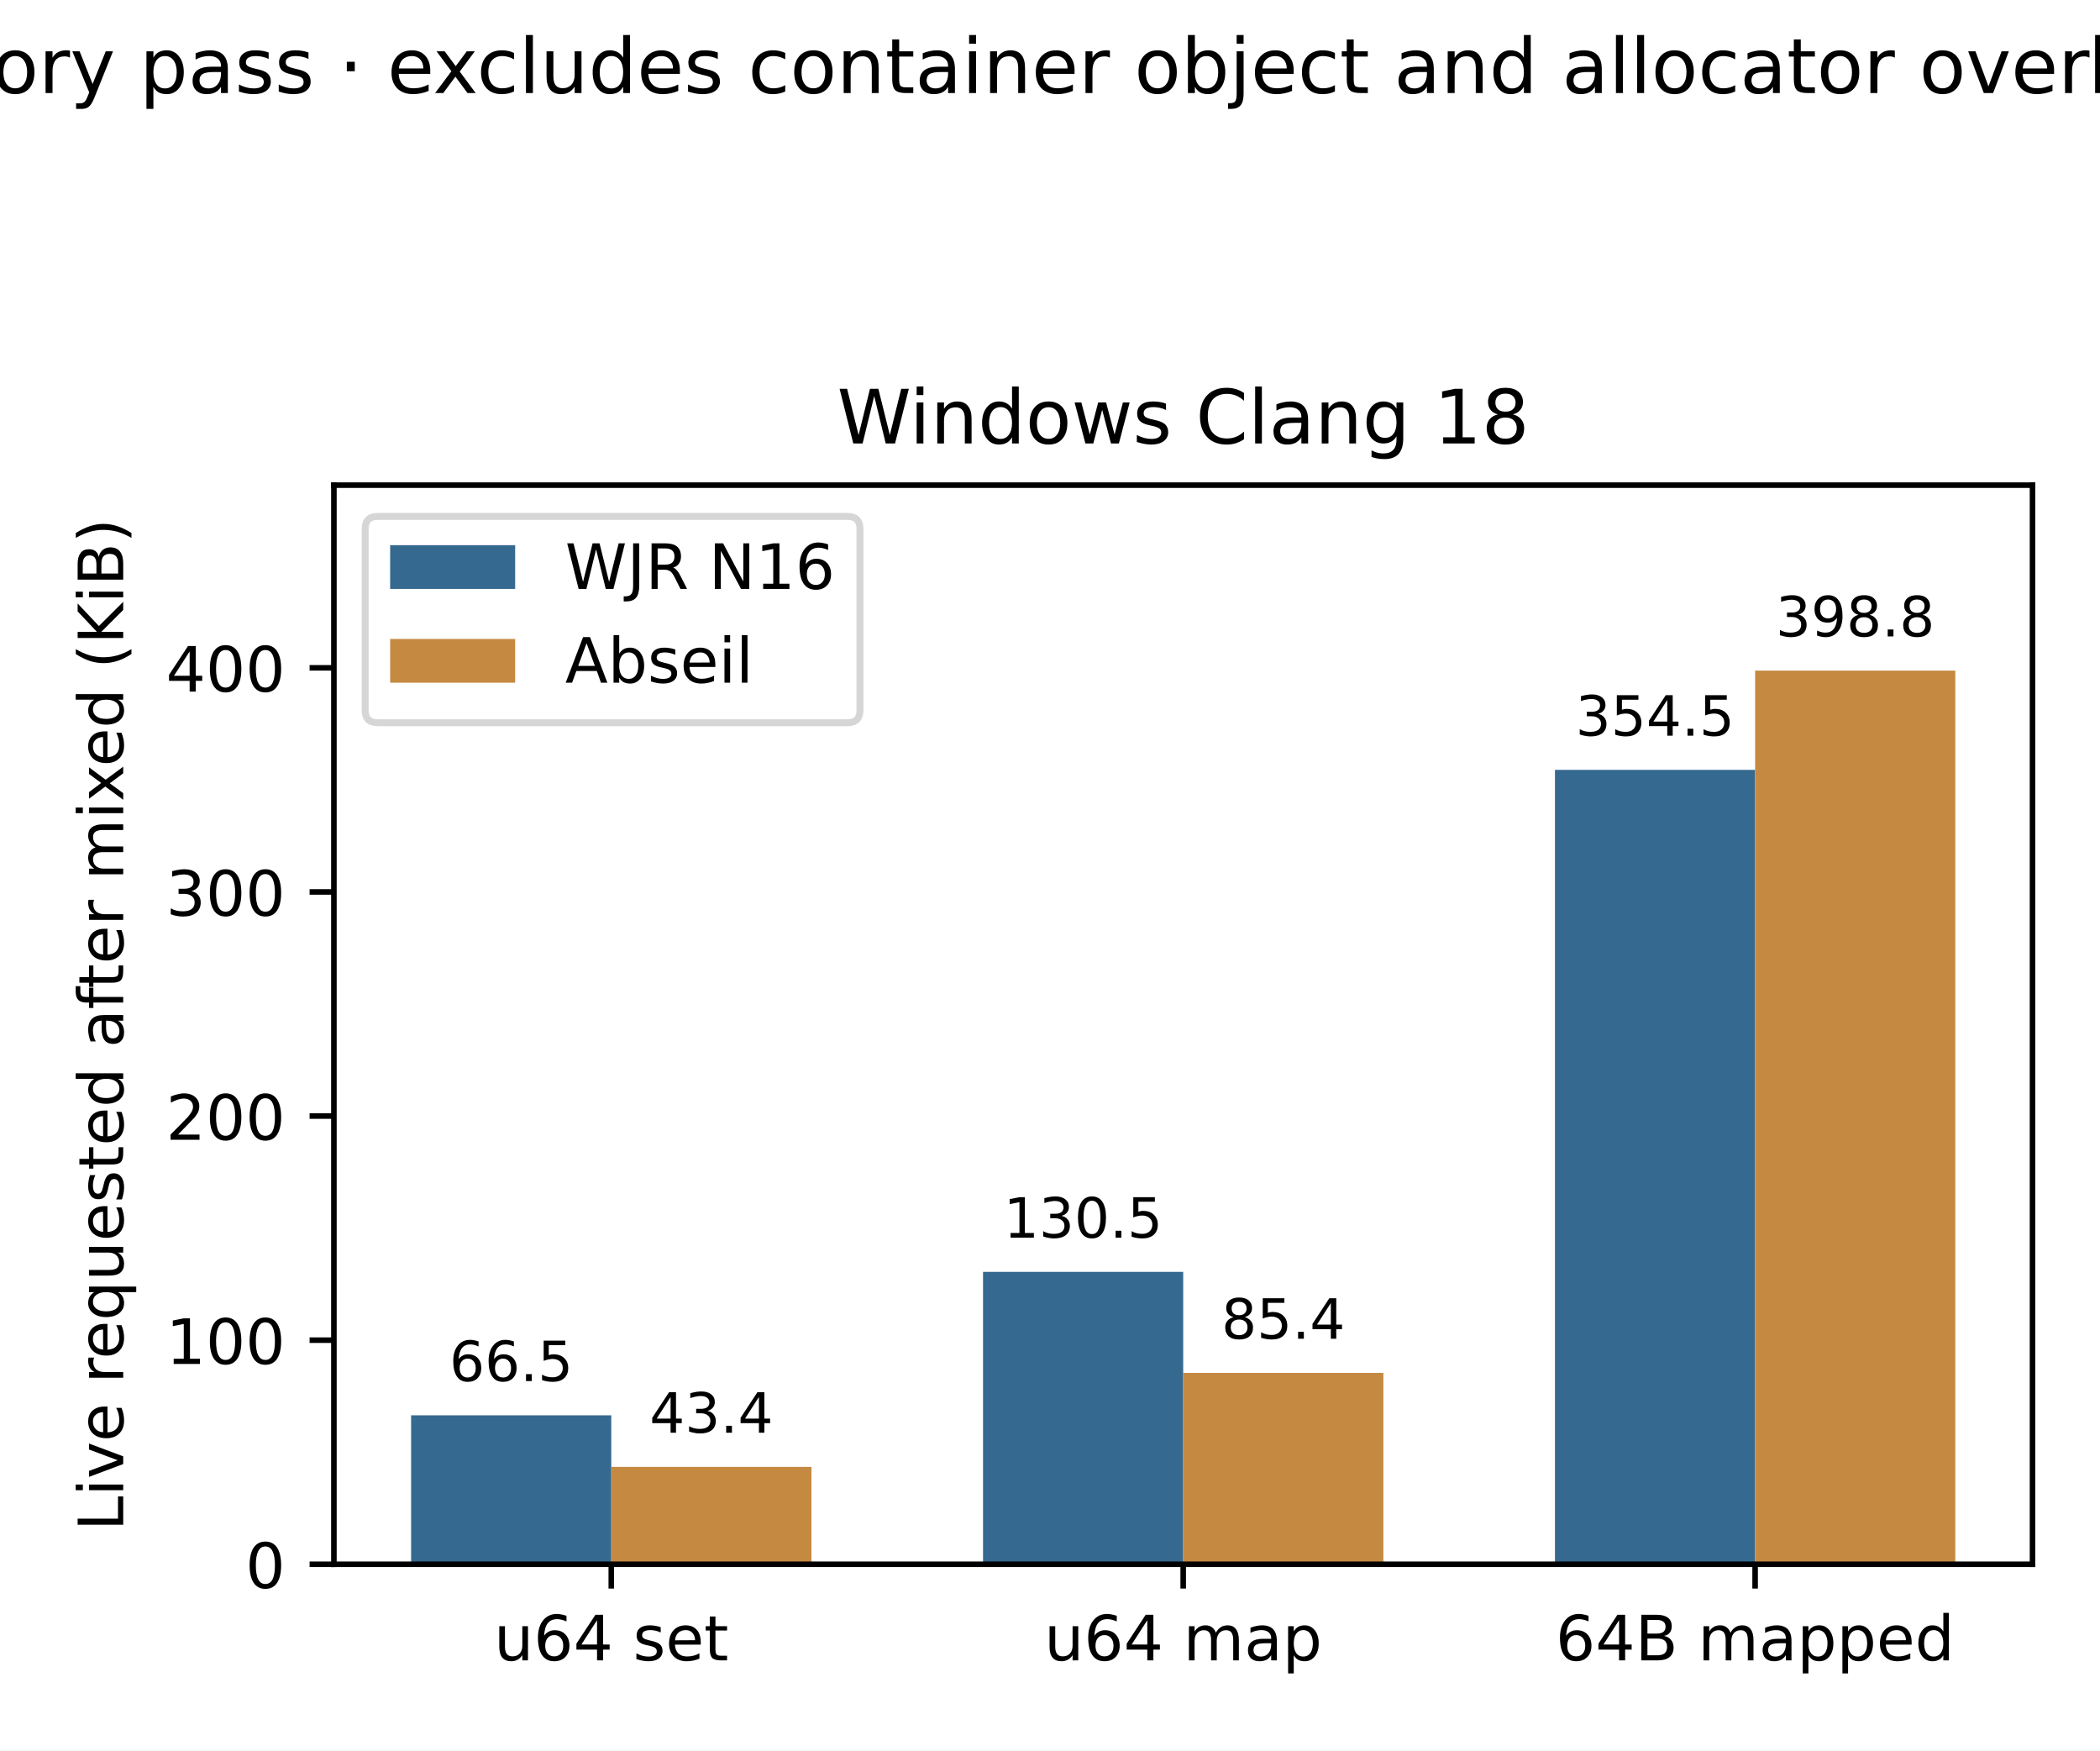
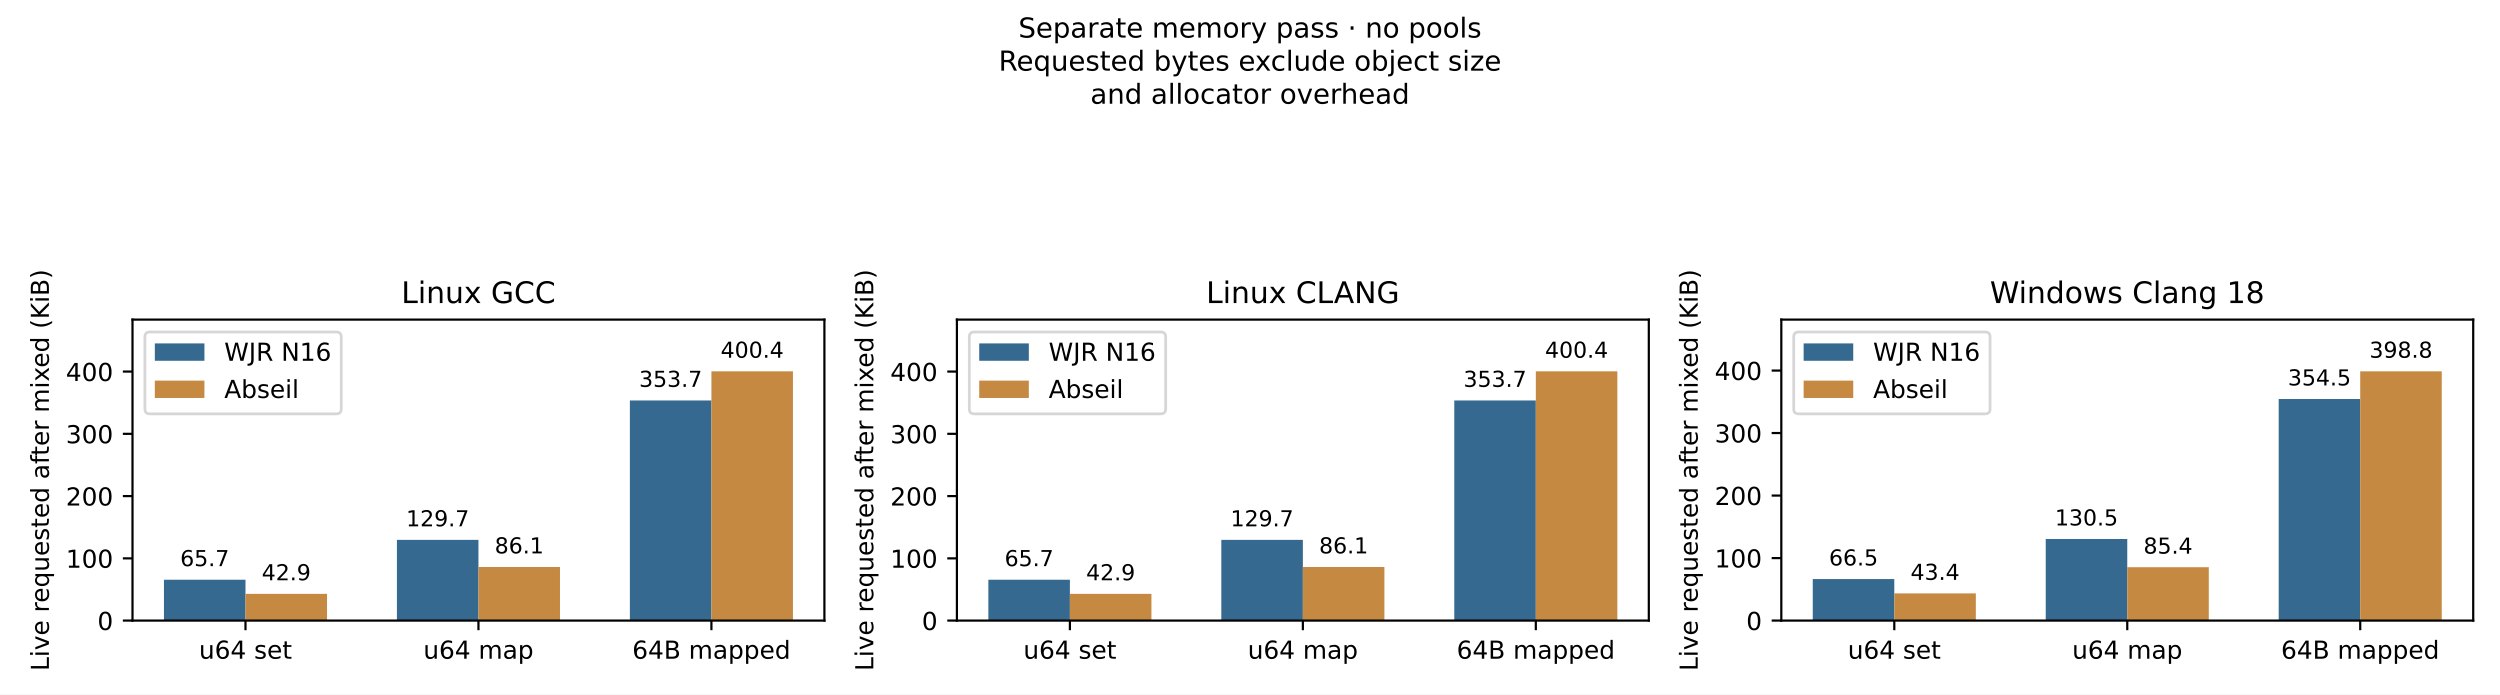
- <svg xmlns="http://www.w3.org/2000/svg" xmlns:xlink="http://www.w3.org/1999/xlink" width="302.4pt" height="252pt" viewBox="0 0 302.4 252" version="1.1">
+ <svg xmlns="http://www.w3.org/2000/svg" xmlns:xlink="http://www.w3.org/1999/xlink" width="907.2pt" height="252pt" viewBox="0 0 907.2 252" version="1.1">
  <defs>
    <style type="text/css">*{stroke-linejoin: round; stroke-linecap: butt}</style>
  </defs>
  <g id="figure_1">
    <g id="patch_1">
-       <path d="M 0 252 L 302.4 252 L 302.4 0 L 0 0 z " style="fill: #ffffff" />
+       <path d="M 0 252 L 907.2 252 L 907.2 0 L 0 0 z " style="fill: #ffffff" />
    </g>
    <g id="axes_1">
      <g id="patch_2">
-         <path d="M 48.082 225.198 L 292.68 225.198 L 292.68 69.845 L 48.082 69.845 z " style="fill: #ffffff" />
+         <path d="M 48.082 225.198 L 299.16 225.198 L 299.16 115.978 L 48.082 115.978 z " style="fill: #ffffff" />
      </g>
      <g id="patch_3">
-         <path d="M 59.2 225.198 L 88.025 225.198 L 88.025 203.752 L 59.2 203.752 z " clip-path="url(#p26838fee29)" style="fill: #35698f" />
+         <path d="M 59.495 225.198 L 89.083 225.198 L 89.083 210.367 L 59.495 210.367 z " clip-path="url(#pc8654b9bfb)" style="fill: #35698f" />
      </g>
      <g id="patch_4">
-         <path d="M 141.556 225.198 L 170.381 225.198 L 170.381 183.103 L 141.556 183.103 z " clip-path="url(#p26838fee29)" style="fill: #35698f" />
+         <path d="M 144.033 225.198 L 173.621 225.198 L 173.621 195.911 L 144.033 195.911 z " clip-path="url(#pc8654b9bfb)" style="fill: #35698f" />
      </g>
      <g id="patch_5">
-         <path d="M 223.913 225.198 L 252.737 225.198 L 252.737 110.831 L 223.913 110.831 z " clip-path="url(#p26838fee29)" style="fill: #35698f" />
+         <path d="M 228.571 225.198 L 258.159 225.198 L 258.159 145.314 L 228.571 145.314 z " clip-path="url(#pc8654b9bfb)" style="fill: #35698f" />
      </g>
      <g id="patch_6">
-         <path d="M 88.025 225.198 L 116.85 225.198 L 116.85 211.181 L 88.025 211.181 z " clip-path="url(#p26838fee29)" style="fill: #c58942" />
+         <path d="M 89.083 225.198 L 118.671 225.198 L 118.671 215.497 L 89.083 215.497 z " clip-path="url(#pc8654b9bfb)" style="fill: #c58942" />
      </g>
      <g id="patch_7">
-         <path d="M 170.381 225.198 L 199.206 225.198 L 199.206 197.652 L 170.381 197.652 z " clip-path="url(#p26838fee29)" style="fill: #c58942" />
+         <path d="M 173.621 225.198 L 203.209 225.198 L 203.209 205.744 L 173.621 205.744 z " clip-path="url(#pc8654b9bfb)" style="fill: #c58942" />
      </g>
      <g id="patch_8">
-         <path d="M 252.737 225.198 L 281.562 225.198 L 281.562 96.542 L 252.737 96.542 z " clip-path="url(#p26838fee29)" style="fill: #c58942" />
+         <path d="M 258.159 225.198 L 287.747 225.198 L 287.747 134.747 L 258.159 134.747 z " clip-path="url(#pc8654b9bfb)" style="fill: #c58942" />
      </g>
      <g id="matplotlib.axis_1">
        <g id="xtick_1">
          <g id="line2d_1">
            <defs>
              <path id="m6befcc2d87" d="M 0 0 L 0 3.5 " style="stroke: #000000; stroke-width: 0.8" />
            </defs>
            <g>
-               <use xlink:href="#m6befcc2d87" x="88.025" y="225.198" style="stroke: #000000; stroke-width: 0.8" />
+               <use xlink:href="#m6befcc2d87" x="89.083" y="225.198" style="stroke: #000000; stroke-width: 0.8" />
            </g>
          </g>
          <g id="text_1">
-             <text style="font-size: 9px; font-family: 'DejaVu Sans'; text-anchor: middle" x="88.025" y="239.036" transform="rotate(-0 88.02486 239.0358)">u64 set</text>
+             <text style="font-size: 9px; font-family: 'DejaVu Sans'; text-anchor: middle" x="89.083" y="239.036" transform="rotate(-0 89.08304 239.0358)">u64 set</text>
          </g>
        </g>
        <g id="xtick_2">
          <g id="line2d_2">
            <g>
-               <use xlink:href="#m6befcc2d87" x="170.381" y="225.198" style="stroke: #000000; stroke-width: 0.8" />
+               <use xlink:href="#m6befcc2d87" x="173.621" y="225.198" style="stroke: #000000; stroke-width: 0.8" />
            </g>
          </g>
          <g id="text_2">
-             <text style="font-size: 9px; font-family: 'DejaVu Sans'; text-anchor: middle" x="170.381" y="239.036" transform="rotate(-0 170.3811 239.0358)">u64 map</text>
+             <text style="font-size: 9px; font-family: 'DejaVu Sans'; text-anchor: middle" x="173.621" y="239.036" transform="rotate(-0 173.6211 239.0358)">u64 map</text>
          </g>
        </g>
        <g id="xtick_3">
          <g id="line2d_3">
            <g>
-               <use xlink:href="#m6befcc2d87" x="252.737" y="225.198" style="stroke: #000000; stroke-width: 0.8" />
+               <use xlink:href="#m6befcc2d87" x="258.159" y="225.198" style="stroke: #000000; stroke-width: 0.8" />
            </g>
          </g>
          <g id="text_3">
-             <text style="font-size: 9px; font-family: 'DejaVu Sans'; text-anchor: middle" x="252.737" y="239.036" transform="rotate(-0 252.7372 239.0365)">64B mapped</text>
+             <text style="font-size: 9px; font-family: 'DejaVu Sans'; text-anchor: middle" x="258.159" y="239.036" transform="rotate(-0 258.1591 239.0365)">64B mapped</text>
          </g>
        </g>
      </g>
      <g id="matplotlib.axis_2">
        <g id="ytick_1">
          <g id="line2d_4">
            <defs>
              <path id="m1678d84035" d="M 0 0 L -3.5 0 " style="stroke: #000000; stroke-width: 0.8" />
            </defs>
            <g>
              <use xlink:href="#m1678d84035" x="48.082" y="225.198" style="stroke: #000000; stroke-width: 0.8" />
            </g>
          </g>
          <g id="text_4">
            <text style="font-size: 9px; font-family: 'DejaVu Sans'; text-anchor: end" x="41.082" y="228.617" transform="rotate(-0 41.08211 228.6168)">0</text>
          </g>
        </g>
        <g id="ytick_2">
          <g id="line2d_5">
            <g>
-               <use xlink:href="#m1678d84035" x="48.082" y="192.934" style="stroke: #000000; stroke-width: 0.8" />
+               <use xlink:href="#m1678d84035" x="48.082" y="202.61" style="stroke: #000000; stroke-width: 0.8" />
            </g>
          </g>
          <g id="text_5">
-             <text style="font-size: 9px; font-family: 'DejaVu Sans'; text-anchor: end" x="41.082" y="196.353" transform="rotate(-0 41.08211 196.3526)">100</text>
+             <text style="font-size: 9px; font-family: 'DejaVu Sans'; text-anchor: end" x="41.082" y="206.029" transform="rotate(-0 41.08211 206.0288)">100</text>
          </g>
        </g>
        <g id="ytick_3">
          <g id="line2d_6">
            <g>
-               <use xlink:href="#m1678d84035" x="48.082" y="160.669" style="stroke: #000000; stroke-width: 0.8" />
+               <use xlink:href="#m1678d84035" x="48.082" y="180.022" style="stroke: #000000; stroke-width: 0.8" />
            </g>
          </g>
          <g id="text_6">
-             <text style="font-size: 9px; font-family: 'DejaVu Sans'; text-anchor: end" x="41.082" y="164.088" transform="rotate(-0 41.08211 164.0883)">200</text>
+             <text style="font-size: 9px; font-family: 'DejaVu Sans'; text-anchor: end" x="41.082" y="183.441" transform="rotate(-0 41.08211 183.4408)">200</text>
          </g>
        </g>
        <g id="ytick_4">
          <g id="line2d_7">
            <g>
-               <use xlink:href="#m1678d84035" x="48.082" y="128.405" style="stroke: #000000; stroke-width: 0.8" />
+               <use xlink:href="#m1678d84035" x="48.082" y="157.434" style="stroke: #000000; stroke-width: 0.8" />
            </g>
          </g>
          <g id="text_7">
-             <text style="font-size: 9px; font-family: 'DejaVu Sans'; text-anchor: end" x="41.082" y="131.824" transform="rotate(-0 41.08211 131.8241)">300</text>
+             <text style="font-size: 9px; font-family: 'DejaVu Sans'; text-anchor: end" x="41.082" y="160.853" transform="rotate(-0 41.08211 160.8527)">300</text>
          </g>
        </g>
        <g id="ytick_5">
          <g id="line2d_8">
            <g>
-               <use xlink:href="#m1678d84035" x="48.082" y="96.141" style="stroke: #000000; stroke-width: 0.8" />
+               <use xlink:href="#m1678d84035" x="48.082" y="134.846" style="stroke: #000000; stroke-width: 0.8" />
            </g>
          </g>
          <g id="text_8">
-             <text style="font-size: 9px; font-family: 'DejaVu Sans'; text-anchor: end" x="41.082" y="99.56" transform="rotate(-0 41.08211 99.5598)">400</text>
+             <text style="font-size: 9px; font-family: 'DejaVu Sans'; text-anchor: end" x="41.082" y="138.265" transform="rotate(-0 41.08211 138.2647)">400</text>
          </g>
        </g>
        <g id="text_9">
-           <text style="font-size: 9px; font-family: 'DejaVu Sans'; text-anchor: middle" x="17.741" y="147.522" transform="rotate(-90 17.74125 147.5217)">Live requested after mixed (KiB)</text>
+           <text style="font-size: 9px; font-family: 'DejaVu Sans'; text-anchor: middle" x="17.741" y="170.588" transform="rotate(-90 17.74125 170.5881)">Live requested after mixed (KiB)</text>
        </g>
      </g>
      <g id="patch_9">
-         <path d="M 48.082 225.198 L 48.082 69.845 " style="fill: none; stroke: #000000; stroke-width: 0.8; stroke-linejoin: miter; stroke-linecap: square" />
+         <path d="M 48.082 225.198 L 48.082 115.978 " style="fill: none; stroke: #000000; stroke-width: 0.8; stroke-linejoin: miter; stroke-linecap: square" />
      </g>
      <g id="patch_10">
-         <path d="M 292.68 225.198 L 292.68 69.845 " style="fill: none; stroke: #000000; stroke-width: 0.8; stroke-linejoin: miter; stroke-linecap: square" />
+         <path d="M 299.16 225.198 L 299.16 115.978 " style="fill: none; stroke: #000000; stroke-width: 0.8; stroke-linejoin: miter; stroke-linecap: square" />
      </g>
      <g id="patch_11">
-         <path d="M 48.082 225.198 L 292.68 225.198 " style="fill: none; stroke: #000000; stroke-width: 0.8; stroke-linejoin: miter; stroke-linecap: square" />
+         <path d="M 48.082 225.198 L 299.16 225.198 " style="fill: none; stroke: #000000; stroke-width: 0.8; stroke-linejoin: miter; stroke-linecap: square" />
      </g>
      <g id="patch_12">
-         <path d="M 48.082 69.845 L 292.68 69.845 " style="fill: none; stroke: #000000; stroke-width: 0.8; stroke-linejoin: miter; stroke-linecap: square" />
+         <path d="M 48.082 115.978 L 299.16 115.978 " style="fill: none; stroke: #000000; stroke-width: 0.8; stroke-linejoin: miter; stroke-linecap: square" />
      </g>
      <g id="text_10">
-         <text style="font-size: 8px; font-family: 'DejaVu Sans'; text-anchor: middle" x="73.613" y="198.83" transform="rotate(-0 73.61253 198.8304)">66.5</text>
+         <text style="font-size: 8px; font-family: 'DejaVu Sans'; text-anchor: middle" x="74.289" y="205.446" transform="rotate(-0 74.28889 205.4456)">65.7</text>
      </g>
      <g id="text_11">
-         <text style="font-size: 8px; font-family: 'DejaVu Sans'; text-anchor: middle" x="155.969" y="178.181" transform="rotate(-0 155.9687 178.1812)">130.5</text>
+         <text style="font-size: 8px; font-family: 'DejaVu Sans'; text-anchor: middle" x="158.827" y="190.989" transform="rotate(-0 158.8269 190.9892)">129.7</text>
      </g>
      <g id="text_12">
-         <text style="font-size: 8px; font-family: 'DejaVu Sans'; text-anchor: middle" x="238.325" y="105.909" transform="rotate(-0 238.3249 105.9093)">354.5</text>
+         <text style="font-size: 8px; font-family: 'DejaVu Sans'; text-anchor: middle" x="243.365" y="140.392" transform="rotate(-0 243.3649 140.392)">353.7</text>
      </g>
      <g id="text_13">
-         <text style="font-size: 8px; font-family: 'DejaVu Sans'; text-anchor: middle" x="102.437" y="206.259" transform="rotate(-0 102.4372 206.2587)">43.4</text>
+         <text style="font-size: 8px; font-family: 'DejaVu Sans'; text-anchor: middle" x="103.877" y="210.576" transform="rotate(-0 103.8772 210.5755)">42.9</text>
      </g>
      <g id="text_14">
-         <text style="font-size: 8px; font-family: 'DejaVu Sans'; text-anchor: middle" x="184.793" y="192.73" transform="rotate(-0 184.7934 192.7304)">85.4</text>
+         <text style="font-size: 8px; font-family: 'DejaVu Sans'; text-anchor: middle" x="188.415" y="200.822" transform="rotate(-0 188.4152 200.8221)">86.1</text>
      </g>
      <g id="text_15">
-         <text style="font-size: 8px; font-family: 'DejaVu Sans'; text-anchor: middle" x="267.15" y="91.62" transform="rotate(-0 267.1496 91.61977)">398.8</text>
+         <text style="font-size: 8px; font-family: 'DejaVu Sans'; text-anchor: middle" x="272.953" y="129.825" transform="rotate(-0 272.9532 129.8251)">400.4</text>
      </g>
      <g id="text_16">
-         <text style="font-size: 10.8px; font-family: 'DejaVu Sans'; text-anchor: middle" x="170.381" y="63.845" transform="rotate(-0 170.3811 63.84547)">Windows Clang 18</text>
+         <text style="font-size: 10.8px; font-family: 'DejaVu Sans'; text-anchor: middle" x="173.621" y="109.978" transform="rotate(-0 173.6211 109.9784)">Linux GCC</text>
      </g>
      <g id="legend_1">
        <g id="patch_13">
-           <path d="M 54.382 104.047 L 122.035 104.047 Q 123.835 104.047 123.835 102.247 L 123.835 76.145 Q 123.835 74.345 122.035 74.345 L 54.382 74.345 Q 52.582 74.345 52.582 76.145 L 52.582 102.247 Q 52.582 104.047 54.382 104.047 z " style="fill: #ffffff; opacity: 0.8; stroke: #cccccc; stroke-linejoin: miter" />
+           <path d="M 54.382 150.18 L 122.035 150.18 Q 123.835 150.18 123.835 148.38 L 123.835 122.278 Q 123.835 120.478 122.035 120.478 L 54.382 120.478 Q 52.582 120.478 52.582 122.278 L 52.582 148.38 Q 52.582 150.18 54.382 150.18 z " style="fill: #ffffff; opacity: 0.8; stroke: #cccccc; stroke-linejoin: miter" />
        </g>
        <g id="patch_14">
-           <path d="M 56.182 84.784 L 74.182 84.784 L 74.182 78.484 L 56.182 78.484 z " style="fill: #35698f" />
+           <path d="M 56.182 130.917 L 74.182 130.917 L 74.182 124.617 L 56.182 124.617 z " style="fill: #35698f" />
        </g>
        <g id="text_17">
-           <text style="font-size: 9px; font-family: 'DejaVu Sans'; text-anchor: start" x="81.382" y="84.784" transform="rotate(-0 81.38211 84.78406)">WJR N16</text>
+           <text style="font-size: 9px; font-family: 'DejaVu Sans'; text-anchor: start" x="81.382" y="130.917" transform="rotate(-0 81.38211 130.917)">WJR N16</text>
        </g>
        <g id="patch_15">
-           <path d="M 56.182 98.285 L 74.182 98.285 L 74.182 91.985 L 56.182 91.985 z " style="fill: #c58942" />
+           <path d="M 56.182 144.418 L 74.182 144.418 L 74.182 138.118 L 56.182 138.118 z " style="fill: #c58942" />
        </g>
        <g id="text_18">
-           <text style="font-size: 9px; font-family: 'DejaVu Sans'; text-anchor: start" x="81.382" y="98.285" transform="rotate(-0 81.38211 98.28477)">Abseil</text>
+           <text style="font-size: 9px; font-family: 'DejaVu Sans'; text-anchor: start" x="81.382" y="144.418" transform="rotate(-0 81.38211 144.4177)">Abseil</text>
        </g>
      </g>
    </g>
-     <g id="text_19">
-       <text style="font-size: 11px; font-family: 'DejaVu Sans'; text-anchor: middle" x="151.2" y="13.398" transform="rotate(-0 151.2 13.39828)">Separate memory pass · excludes container object and allocator overhead · no pools</text>
+     <g id="axes_2">
+       <g id="patch_16">
+         <path d="M 347.242 225.198 L 598.32 225.198 L 598.32 115.978 L 347.242 115.978 z " style="fill: #ffffff" />
+       </g>
+       <g id="patch_17">
+         <path d="M 358.655 225.198 L 388.243 225.198 L 388.243 210.367 L 358.655 210.367 z " clip-path="url(#pa8601db570)" style="fill: #35698f" />
+       </g>
+       <g id="patch_18">
+         <path d="M 443.193 225.198 L 472.781 225.198 L 472.781 195.911 L 443.193 195.911 z " clip-path="url(#pa8601db570)" style="fill: #35698f" />
+       </g>
+       <g id="patch_19">
+         <path d="M 527.731 225.198 L 557.319 225.198 L 557.319 145.314 L 527.731 145.314 z " clip-path="url(#pa8601db570)" style="fill: #35698f" />
+       </g>
+       <g id="patch_20">
+         <path d="M 388.243 225.198 L 417.831 225.198 L 417.831 215.497 L 388.243 215.497 z " clip-path="url(#pa8601db570)" style="fill: #c58942" />
+       </g>
+       <g id="patch_21">
+         <path d="M 472.781 225.198 L 502.369 225.198 L 502.369 205.744 L 472.781 205.744 z " clip-path="url(#pa8601db570)" style="fill: #c58942" />
+       </g>
+       <g id="patch_22">
+         <path d="M 557.319 225.198 L 586.907 225.198 L 586.907 134.747 L 557.319 134.747 z " clip-path="url(#pa8601db570)" style="fill: #c58942" />
+       </g>
+       <g id="matplotlib.axis_3">
+         <g id="xtick_4">
+           <g id="line2d_9">
+             <g>
+               <use xlink:href="#m6befcc2d87" x="388.243" y="225.198" style="stroke: #000000; stroke-width: 0.8" />
+             </g>
+           </g>
+           <g id="text_19">
+             <text style="font-size: 9px; font-family: 'DejaVu Sans'; text-anchor: middle" x="388.243" y="239.036" transform="rotate(-0 388.243 239.0358)">u64 set</text>
+           </g>
+         </g>
+         <g id="xtick_5">
+           <g id="line2d_10">
+             <g>
+               <use xlink:href="#m6befcc2d87" x="472.781" y="225.198" style="stroke: #000000; stroke-width: 0.8" />
+             </g>
+           </g>
+           <g id="text_20">
+             <text style="font-size: 9px; font-family: 'DejaVu Sans'; text-anchor: middle" x="472.781" y="239.036" transform="rotate(-0 472.7811 239.0358)">u64 map</text>
+           </g>
+         </g>
+         <g id="xtick_6">
+           <g id="line2d_11">
+             <g>
+               <use xlink:href="#m6befcc2d87" x="557.319" y="225.198" style="stroke: #000000; stroke-width: 0.8" />
+             </g>
+           </g>
+           <g id="text_21">
+             <text style="font-size: 9px; font-family: 'DejaVu Sans'; text-anchor: middle" x="557.319" y="239.036" transform="rotate(-0 557.3191 239.0365)">64B mapped</text>
+           </g>
+         </g>
+       </g>
+       <g id="matplotlib.axis_4">
+         <g id="ytick_6">
+           <g id="line2d_12">
+             <g>
+               <use xlink:href="#m1678d84035" x="347.242" y="225.198" style="stroke: #000000; stroke-width: 0.8" />
+             </g>
+           </g>
+           <g id="text_22">
+             <text style="font-size: 9px; font-family: 'DejaVu Sans'; text-anchor: end" x="340.242" y="228.617" transform="rotate(-0 340.2421 228.6168)">0</text>
+           </g>
+         </g>
+         <g id="ytick_7">
+           <g id="line2d_13">
+             <g>
+               <use xlink:href="#m1678d84035" x="347.242" y="202.61" style="stroke: #000000; stroke-width: 0.8" />
+             </g>
+           </g>
+           <g id="text_23">
+             <text style="font-size: 9px; font-family: 'DejaVu Sans'; text-anchor: end" x="340.242" y="206.029" transform="rotate(-0 340.2421 206.0288)">100</text>
+           </g>
+         </g>
+         <g id="ytick_8">
+           <g id="line2d_14">
+             <g>
+               <use xlink:href="#m1678d84035" x="347.242" y="180.022" style="stroke: #000000; stroke-width: 0.8" />
+             </g>
+           </g>
+           <g id="text_24">
+             <text style="font-size: 9px; font-family: 'DejaVu Sans'; text-anchor: end" x="340.242" y="183.441" transform="rotate(-0 340.2421 183.4408)">200</text>
+           </g>
+         </g>
+         <g id="ytick_9">
+           <g id="line2d_15">
+             <g>
+               <use xlink:href="#m1678d84035" x="347.242" y="157.434" style="stroke: #000000; stroke-width: 0.8" />
+             </g>
+           </g>
+           <g id="text_25">
+             <text style="font-size: 9px; font-family: 'DejaVu Sans'; text-anchor: end" x="340.242" y="160.853" transform="rotate(-0 340.2421 160.8527)">300</text>
+           </g>
+         </g>
+         <g id="ytick_10">
+           <g id="line2d_16">
+             <g>
+               <use xlink:href="#m1678d84035" x="347.242" y="134.846" style="stroke: #000000; stroke-width: 0.8" />
+             </g>
+           </g>
+           <g id="text_26">
+             <text style="font-size: 9px; font-family: 'DejaVu Sans'; text-anchor: end" x="340.242" y="138.265" transform="rotate(-0 340.2421 138.2647)">400</text>
+           </g>
+         </g>
+         <g id="text_27">
+           <text style="font-size: 9px; font-family: 'DejaVu Sans'; text-anchor: middle" x="316.901" y="170.588" transform="rotate(-90 316.9013 170.5881)">Live requested after mixed (KiB)</text>
+         </g>
+       </g>
+       <g id="patch_23">
+         <path d="M 347.242 225.198 L 347.242 115.978 " style="fill: none; stroke: #000000; stroke-width: 0.8; stroke-linejoin: miter; stroke-linecap: square" />
+       </g>
+       <g id="patch_24">
+         <path d="M 598.32 225.198 L 598.32 115.978 " style="fill: none; stroke: #000000; stroke-width: 0.8; stroke-linejoin: miter; stroke-linecap: square" />
+       </g>
+       <g id="patch_25">
+         <path d="M 347.242 225.198 L 598.32 225.198 " style="fill: none; stroke: #000000; stroke-width: 0.8; stroke-linejoin: miter; stroke-linecap: square" />
+       </g>
+       <g id="patch_26">
+         <path d="M 347.242 115.978 L 598.32 115.978 " style="fill: none; stroke: #000000; stroke-width: 0.8; stroke-linejoin: miter; stroke-linecap: square" />
+       </g>
+       <g id="text_28">
+         <text style="font-size: 8px; font-family: 'DejaVu Sans'; text-anchor: middle" x="373.449" y="205.446" transform="rotate(-0 373.4489 205.4456)">65.7</text>
+       </g>
+       <g id="text_29">
+         <text style="font-size: 8px; font-family: 'DejaVu Sans'; text-anchor: middle" x="457.987" y="190.989" transform="rotate(-0 457.9869 190.9892)">129.7</text>
+       </g>
+       <g id="text_30">
+         <text style="font-size: 8px; font-family: 'DejaVu Sans'; text-anchor: middle" x="542.525" y="140.392" transform="rotate(-0 542.5249 140.392)">353.7</text>
+       </g>
+       <g id="text_31">
+         <text style="font-size: 8px; font-family: 'DejaVu Sans'; text-anchor: middle" x="403.037" y="210.576" transform="rotate(-0 403.0372 210.5755)">42.9</text>
+       </g>
+       <g id="text_32">
+         <text style="font-size: 8px; font-family: 'DejaVu Sans'; text-anchor: middle" x="487.575" y="200.822" transform="rotate(-0 487.5752 200.8221)">86.1</text>
+       </g>
+       <g id="text_33">
+         <text style="font-size: 8px; font-family: 'DejaVu Sans'; text-anchor: middle" x="572.113" y="129.825" transform="rotate(-0 572.1132 129.8251)">400.4</text>
+       </g>
+       <g id="text_34">
+         <text style="font-size: 10.8px; font-family: 'DejaVu Sans'; text-anchor: middle" x="472.781" y="109.978" transform="rotate(-0 472.7811 109.9784)">Linux CLANG</text>
+       </g>
+       <g id="legend_2">
+         <g id="patch_27">
+           <path d="M 353.542 150.18 L 421.195 150.18 Q 422.995 150.18 422.995 148.38 L 422.995 122.278 Q 422.995 120.478 421.195 120.478 L 353.542 120.478 Q 351.742 120.478 351.742 122.278 L 351.742 148.38 Q 351.742 150.18 353.542 150.18 z " style="fill: #ffffff; opacity: 0.8; stroke: #cccccc; stroke-linejoin: miter" />
+         </g>
+         <g id="patch_28">
+           <path d="M 355.342 130.917 L 373.342 130.917 L 373.342 124.617 L 355.342 124.617 z " style="fill: #35698f" />
+         </g>
+         <g id="text_35">
+           <text style="font-size: 9px; font-family: 'DejaVu Sans'; text-anchor: start" x="380.542" y="130.917" transform="rotate(-0 380.5421 130.917)">WJR N16</text>
+         </g>
+         <g id="patch_29">
+           <path d="M 355.342 144.418 L 373.342 144.418 L 373.342 138.118 L 355.342 138.118 z " style="fill: #c58942" />
+         </g>
+         <g id="text_36">
+           <text style="font-size: 9px; font-family: 'DejaVu Sans'; text-anchor: start" x="380.542" y="144.418" transform="rotate(-0 380.5421 144.4177)">Abseil</text>
+         </g>
+       </g>
+     </g>
+     <g id="axes_3">
+       <g id="patch_30">
+         <path d="M 646.402 225.198 L 897.48 225.198 L 897.48 115.978 L 646.402 115.978 z " style="fill: #ffffff" />
+       </g>
+       <g id="patch_31">
+         <path d="M 657.815 225.198 L 687.403 225.198 L 687.403 210.121 L 657.815 210.121 z " clip-path="url(#pde2005eeca)" style="fill: #35698f" />
+       </g>
+       <g id="patch_32">
+         <path d="M 742.353 225.198 L 771.941 225.198 L 771.941 195.603 L 742.353 195.603 z " clip-path="url(#pde2005eeca)" style="fill: #35698f" />
+       </g>
+       <g id="patch_33">
+         <path d="M 826.891 225.198 L 856.479 225.198 L 856.479 144.793 L 826.891 144.793 z " clip-path="url(#pde2005eeca)" style="fill: #35698f" />
+       </g>
+       <g id="patch_34">
+         <path d="M 687.403 225.198 L 716.991 225.198 L 716.991 215.343 L 687.403 215.343 z " clip-path="url(#pde2005eeca)" style="fill: #c58942" />
+       </g>
+       <g id="patch_35">
+         <path d="M 771.941 225.198 L 801.529 225.198 L 801.529 205.832 L 771.941 205.832 z " clip-path="url(#pde2005eeca)" style="fill: #c58942" />
+       </g>
+       <g id="patch_36">
+         <path d="M 856.479 225.198 L 886.067 225.198 L 886.067 134.747 L 856.479 134.747 z " clip-path="url(#pde2005eeca)" style="fill: #c58942" />
+       </g>
+       <g id="matplotlib.axis_5">
+         <g id="xtick_7">
+           <g id="line2d_17">
+             <g>
+               <use xlink:href="#m6befcc2d87" x="687.403" y="225.198" style="stroke: #000000; stroke-width: 0.8" />
+             </g>
+           </g>
+           <g id="text_37">
+             <text style="font-size: 9px; font-family: 'DejaVu Sans'; text-anchor: middle" x="687.403" y="239.036" transform="rotate(-0 687.403 239.0358)">u64 set</text>
+           </g>
+         </g>
+         <g id="xtick_8">
+           <g id="line2d_18">
+             <g>
+               <use xlink:href="#m6befcc2d87" x="771.941" y="225.198" style="stroke: #000000; stroke-width: 0.8" />
+             </g>
+           </g>
+           <g id="text_38">
+             <text style="font-size: 9px; font-family: 'DejaVu Sans'; text-anchor: middle" x="771.941" y="239.036" transform="rotate(-0 771.9411 239.0358)">u64 map</text>
+           </g>
+         </g>
+         <g id="xtick_9">
+           <g id="line2d_19">
+             <g>
+               <use xlink:href="#m6befcc2d87" x="856.479" y="225.198" style="stroke: #000000; stroke-width: 0.8" />
+             </g>
+           </g>
+           <g id="text_39">
+             <text style="font-size: 9px; font-family: 'DejaVu Sans'; text-anchor: middle" x="856.479" y="239.036" transform="rotate(-0 856.4791 239.0365)">64B mapped</text>
+           </g>
+         </g>
+       </g>
+       <g id="matplotlib.axis_6">
+         <g id="ytick_11">
+           <g id="line2d_20">
+             <g>
+               <use xlink:href="#m1678d84035" x="646.402" y="225.198" style="stroke: #000000; stroke-width: 0.8" />
+             </g>
+           </g>
+           <g id="text_40">
+             <text style="font-size: 9px; font-family: 'DejaVu Sans'; text-anchor: end" x="639.402" y="228.617" transform="rotate(-0 639.4021 228.6168)">0</text>
+           </g>
+         </g>
+         <g id="ytick_12">
+           <g id="line2d_21">
+             <g>
+               <use xlink:href="#m1678d84035" x="646.402" y="202.515" style="stroke: #000000; stroke-width: 0.8" />
+             </g>
+           </g>
+           <g id="text_41">
+             <text style="font-size: 9px; font-family: 'DejaVu Sans'; text-anchor: end" x="639.402" y="205.934" transform="rotate(-0 639.4021 205.9337)">100</text>
+           </g>
+         </g>
+         <g id="ytick_13">
+           <g id="line2d_22">
+             <g>
+               <use xlink:href="#m1678d84035" x="646.402" y="179.832" style="stroke: #000000; stroke-width: 0.8" />
+             </g>
+           </g>
+           <g id="text_42">
+             <text style="font-size: 9px; font-family: 'DejaVu Sans'; text-anchor: end" x="639.402" y="183.25" transform="rotate(-0 639.4021 183.2505)">200</text>
+           </g>
+         </g>
+         <g id="ytick_14">
+           <g id="line2d_23">
+             <g>
+               <use xlink:href="#m1678d84035" x="646.402" y="157.148" style="stroke: #000000; stroke-width: 0.8" />
+             </g>
+           </g>
+           <g id="text_43">
+             <text style="font-size: 9px; font-family: 'DejaVu Sans'; text-anchor: end" x="639.402" y="160.567" transform="rotate(-0 639.4021 160.5673)">300</text>
+           </g>
+         </g>
+         <g id="ytick_15">
+           <g id="line2d_24">
+             <g>
+               <use xlink:href="#m1678d84035" x="646.402" y="134.465" style="stroke: #000000; stroke-width: 0.8" />
+             </g>
+           </g>
+           <g id="text_44">
+             <text style="font-size: 9px; font-family: 'DejaVu Sans'; text-anchor: end" x="639.402" y="137.884" transform="rotate(-0 639.4021 137.8841)">400</text>
+           </g>
+         </g>
+         <g id="text_45">
+           <text style="font-size: 9px; font-family: 'DejaVu Sans'; text-anchor: middle" x="616.061" y="170.588" transform="rotate(-90 616.0612 170.5881)">Live requested after mixed (KiB)</text>
+         </g>
+       </g>
+       <g id="patch_37">
+         <path d="M 646.402 225.198 L 646.402 115.978 " style="fill: none; stroke: #000000; stroke-width: 0.8; stroke-linejoin: miter; stroke-linecap: square" />
+       </g>
+       <g id="patch_38">
+         <path d="M 897.48 225.198 L 897.48 115.978 " style="fill: none; stroke: #000000; stroke-width: 0.8; stroke-linejoin: miter; stroke-linecap: square" />
+       </g>
+       <g id="patch_39">
+         <path d="M 646.402 225.198 L 897.48 225.198 " style="fill: none; stroke: #000000; stroke-width: 0.8; stroke-linejoin: miter; stroke-linecap: square" />
+       </g>
+       <g id="patch_40">
+         <path d="M 646.402 115.978 L 897.48 115.978 " style="fill: none; stroke: #000000; stroke-width: 0.8; stroke-linejoin: miter; stroke-linecap: square" />
+       </g>
+       <g id="text_46">
+         <text style="font-size: 8px; font-family: 'DejaVu Sans'; text-anchor: middle" x="672.609" y="205.199" transform="rotate(-0 672.6089 205.1988)">66.5</text>
+       </g>
+       <g id="text_47">
+         <text style="font-size: 8px; font-family: 'DejaVu Sans'; text-anchor: middle" x="757.147" y="190.682" transform="rotate(-0 757.1469 190.6816)">130.5</text>
+       </g>
+       <g id="text_48">
+         <text style="font-size: 8px; font-family: 'DejaVu Sans'; text-anchor: middle" x="841.685" y="139.871" transform="rotate(-0 841.6849 139.8712)">354.5</text>
+       </g>
+       <g id="text_49">
+         <text style="font-size: 8px; font-family: 'DejaVu Sans'; text-anchor: middle" x="702.197" y="210.421" transform="rotate(-0 702.1972 210.4212)">43.4</text>
+       </g>
+       <g id="text_50">
+         <text style="font-size: 8px; font-family: 'DejaVu Sans'; text-anchor: middle" x="786.735" y="200.91" transform="rotate(-0 786.7352 200.9102)">85.4</text>
+       </g>
+       <g id="text_51">
+         <text style="font-size: 8px; font-family: 'DejaVu Sans'; text-anchor: middle" x="871.273" y="129.825" transform="rotate(-0 871.2732 129.8251)">398.8</text>
+       </g>
+       <g id="text_52">
+         <text style="font-size: 10.8px; font-family: 'DejaVu Sans'; text-anchor: middle" x="771.941" y="109.978" transform="rotate(-0 771.9411 109.9784)">Windows Clang 18</text>
+       </g>
+       <g id="legend_3">
+         <g id="patch_41">
+           <path d="M 652.702 150.18 L 720.355 150.18 Q 722.155 150.18 722.155 148.38 L 722.155 122.278 Q 722.155 120.478 720.355 120.478 L 652.702 120.478 Q 650.902 120.478 650.902 122.278 L 650.902 148.38 Q 650.902 150.18 652.702 150.18 z " style="fill: #ffffff; opacity: 0.8; stroke: #cccccc; stroke-linejoin: miter" />
+         </g>
+         <g id="patch_42">
+           <path d="M 654.502 130.917 L 672.502 130.917 L 672.502 124.617 L 654.502 124.617 z " style="fill: #35698f" />
+         </g>
+         <g id="text_53">
+           <text style="font-size: 9px; font-family: 'DejaVu Sans'; text-anchor: start" x="679.702" y="130.917" transform="rotate(-0 679.7021 130.917)">WJR N16</text>
+         </g>
+         <g id="patch_43">
+           <path d="M 654.502 144.418 L 672.502 144.418 L 672.502 138.118 L 654.502 138.118 z " style="fill: #c58942" />
+         </g>
+         <g id="text_54">
+           <text style="font-size: 9px; font-family: 'DejaVu Sans'; text-anchor: start" x="679.702" y="144.418" transform="rotate(-0 679.7021 144.4177)">Abseil</text>
+         </g>
+       </g>
+     </g>
+     <g id="text_55">
+       <text style="font-size: 10px; font-family: 'DejaVu Sans'" transform="translate(369.5664 13.63941)">Separate memory pass · no pools</text>
+       <text style="font-size: 10px; font-family: 'DejaVu Sans'" transform="translate(362.3852 25.64215)">Requested bytes exclude object size</text>
+       <text style="font-size: 10px; font-family: 'DejaVu Sans'" transform="translate(395.6781 37.64488)">and allocator overhead</text>
    </g>
  </g>
  <defs>
-     <clipPath id="p26838fee29">
-       <rect x="48.082" y="69.845" width="244.598" height="155.352" />
+     <clipPath id="pc8654b9bfb">
+       <rect x="48.082" y="115.978" width="251.078" height="109.22" />
+     </clipPath>
+     <clipPath id="pa8601db570">
+       <rect x="347.242" y="115.978" width="251.078" height="109.22" />
+     </clipPath>
+     <clipPath id="pde2005eeca">
+       <rect x="646.402" y="115.978" width="251.078" height="109.22" />
    </clipPath>
  </defs>
</svg>
